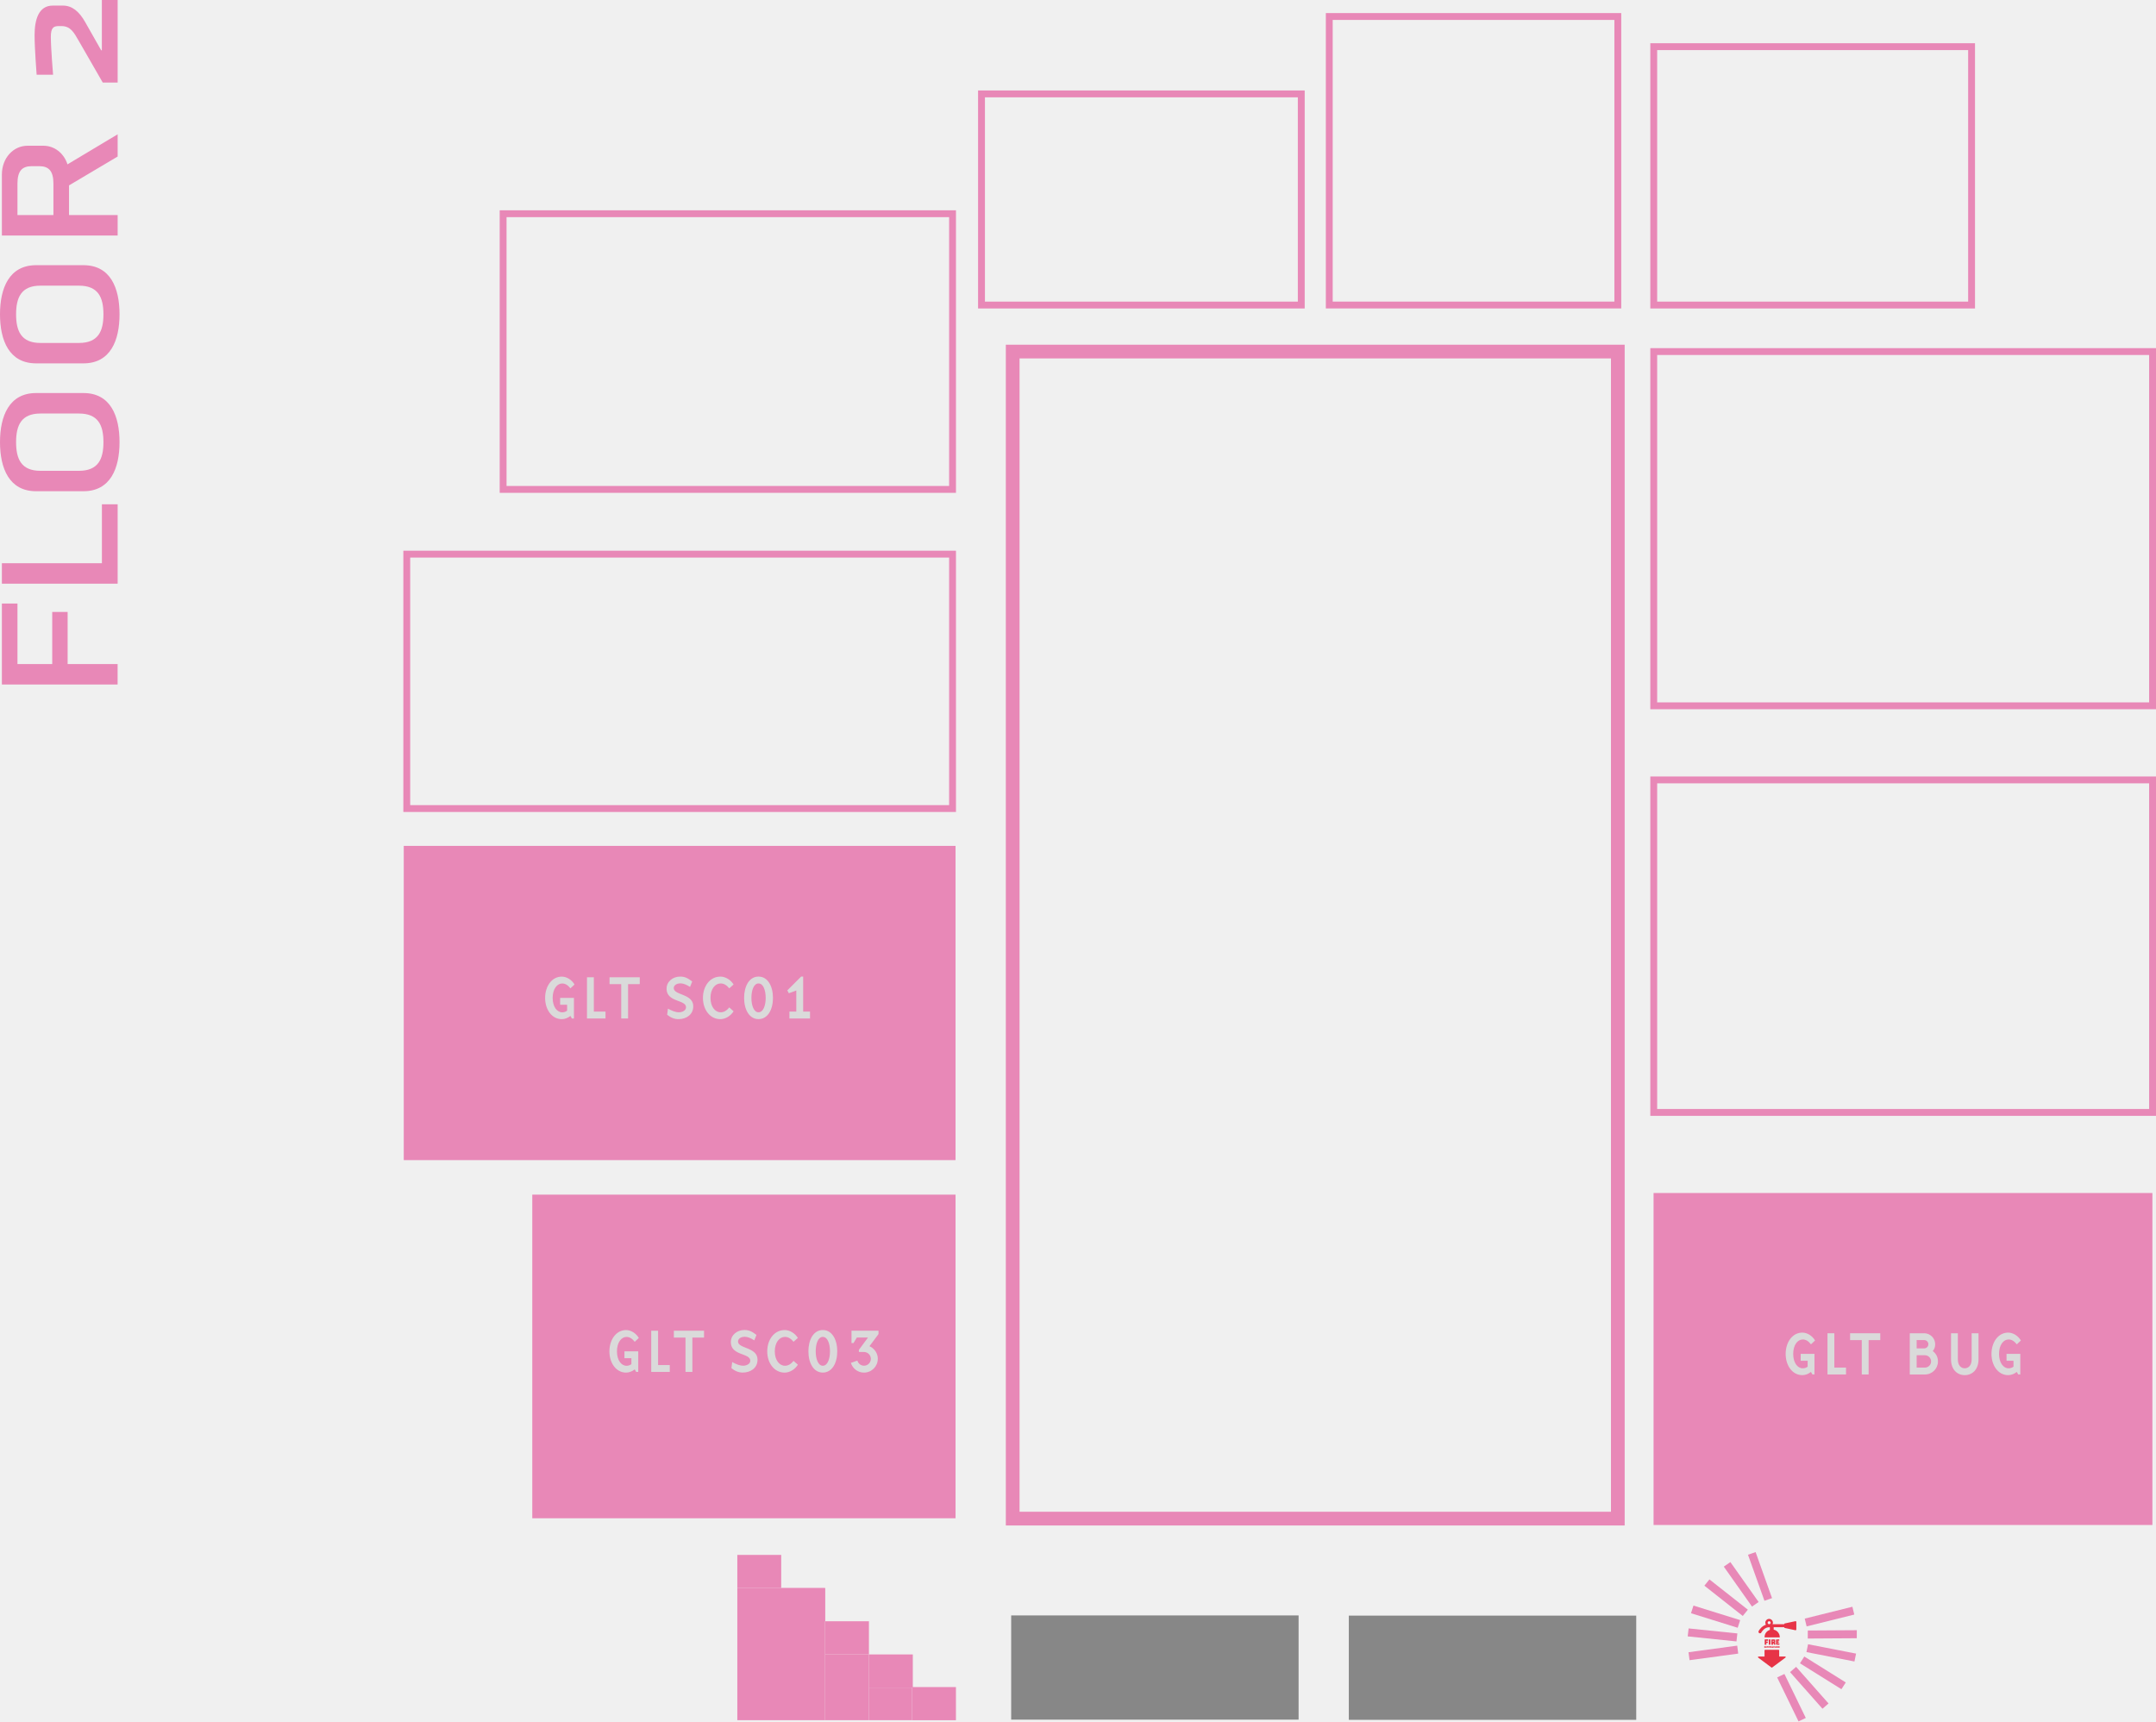
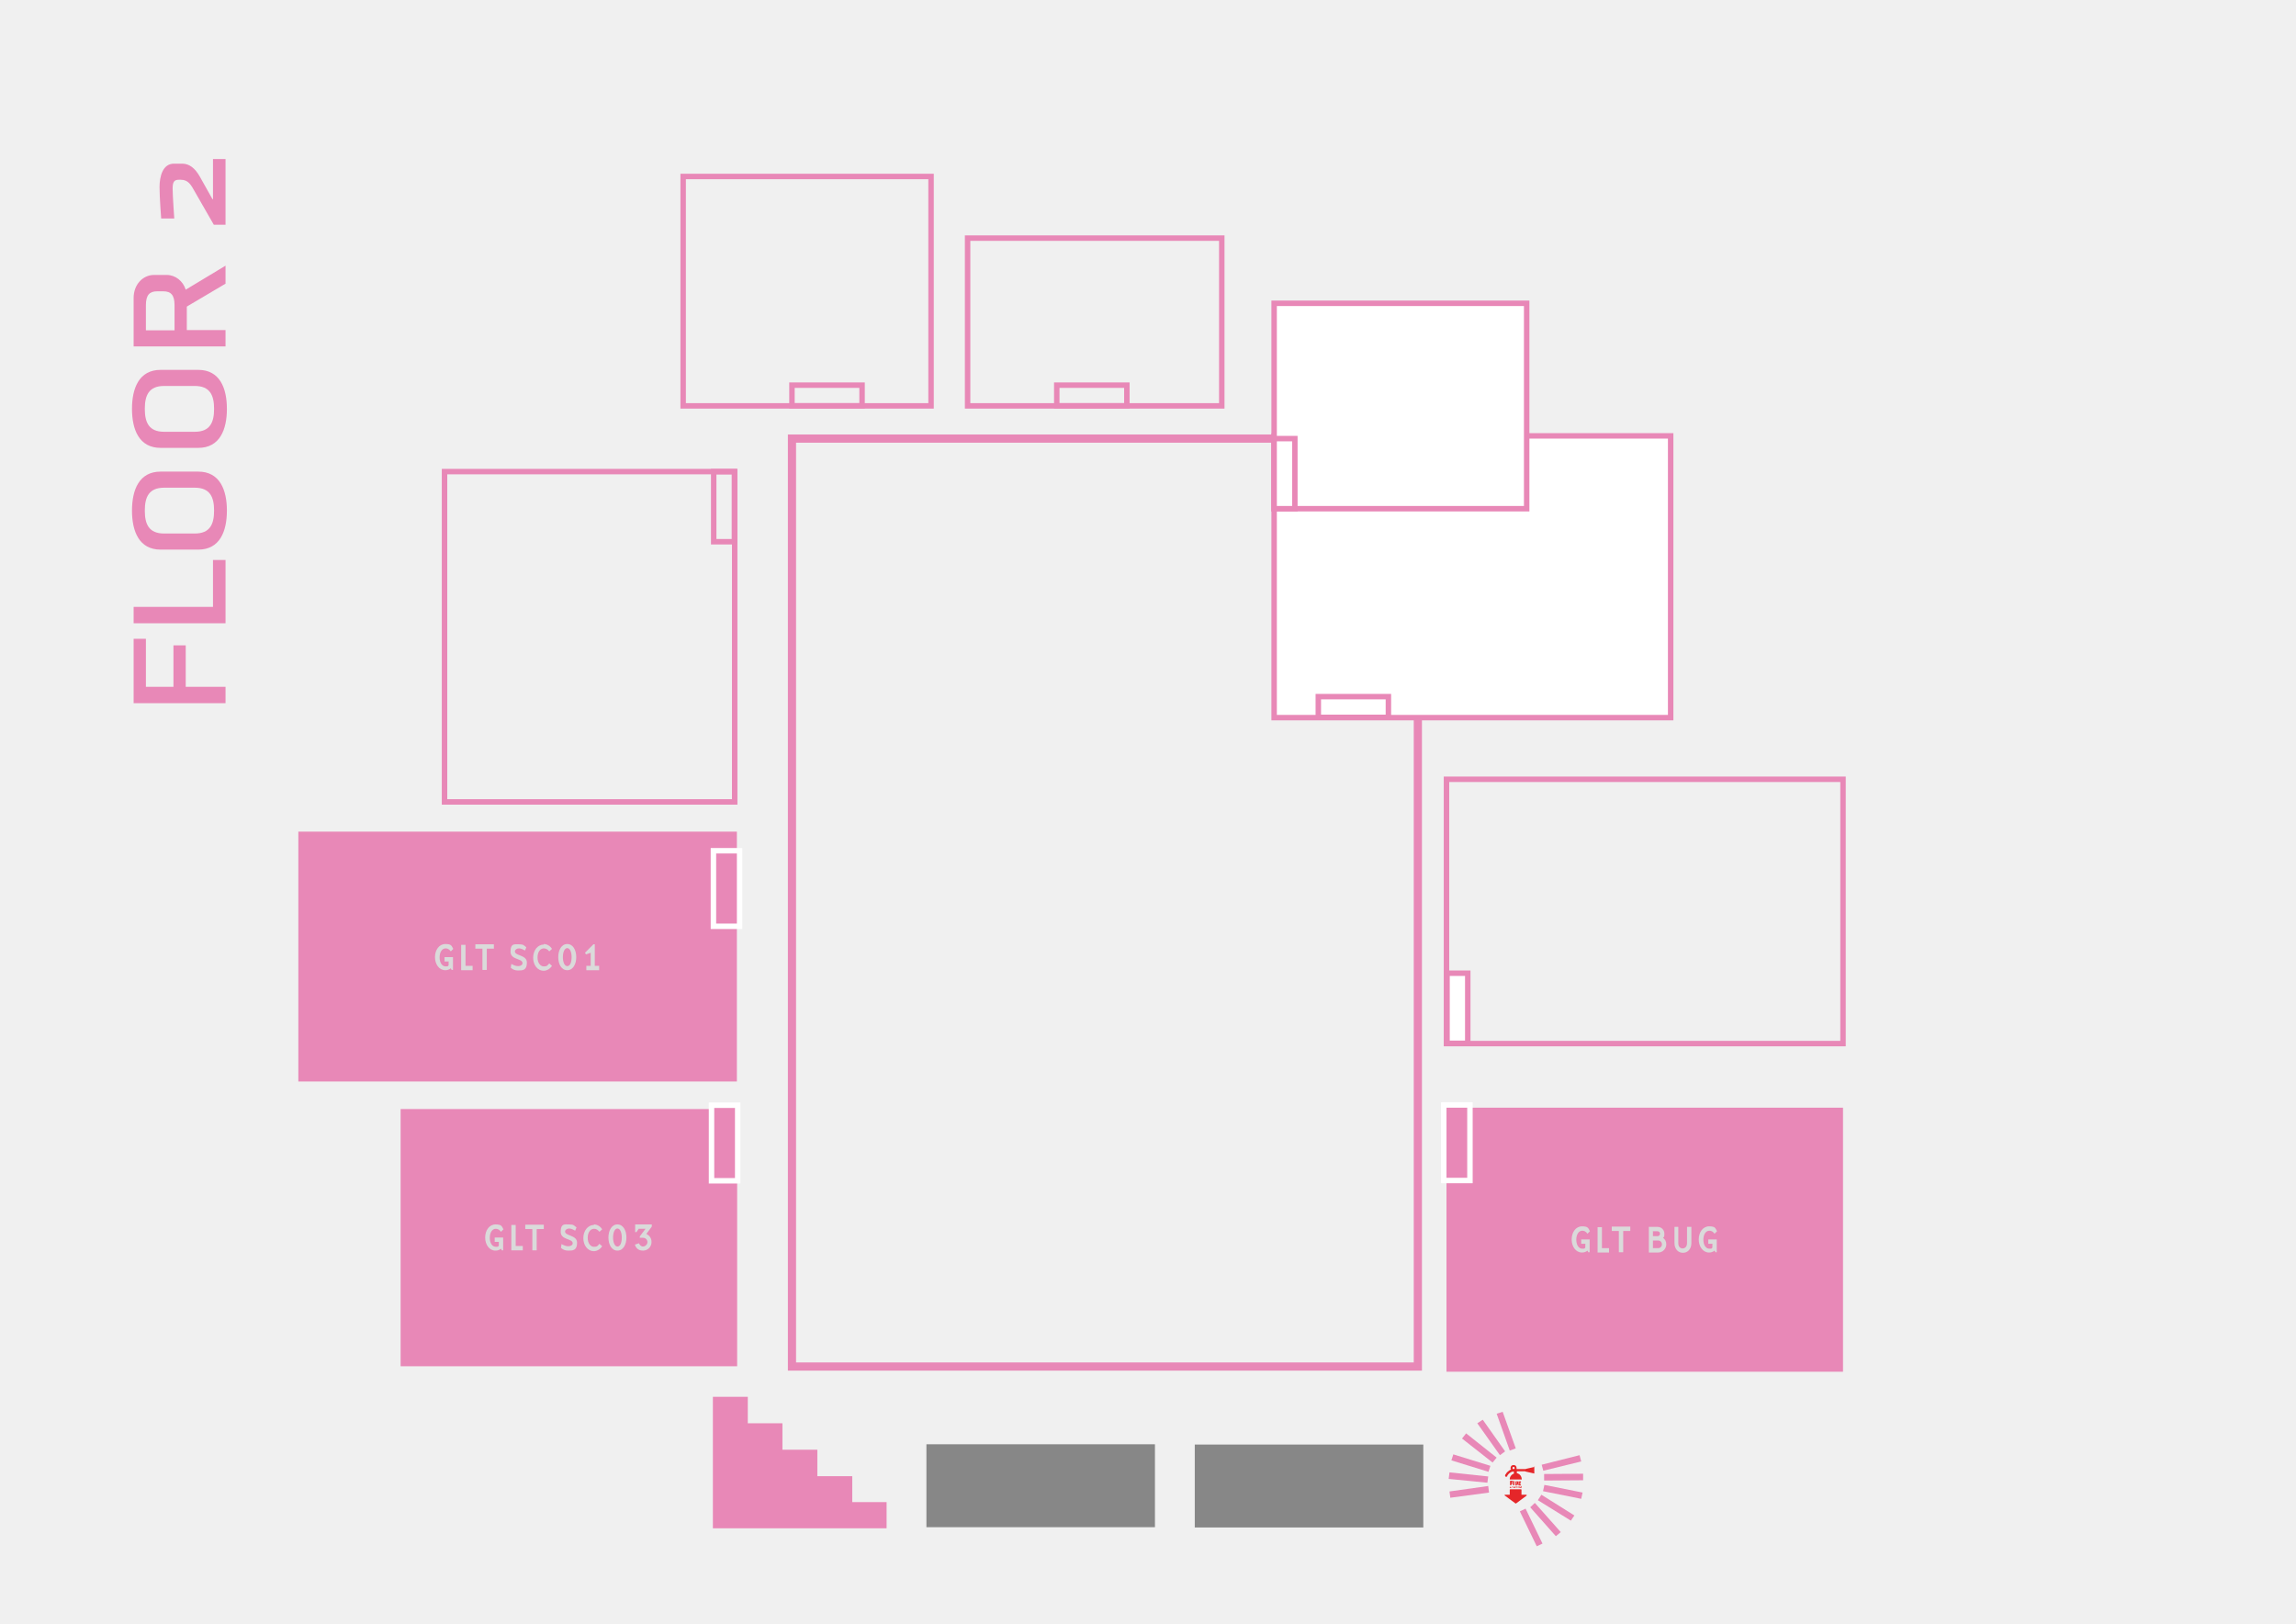
- <svg xmlns="http://www.w3.org/2000/svg" id="katman_1" data-name="katman 1" viewBox="0 0 628.39 501.78">
+ <svg xmlns="http://www.w3.org/2000/svg" id="katman_1" data-name="katman 1" viewBox="0 0 841.9 595.3">
  <defs>
    <style>
      .cls-1 {
-         stroke-width: 4px;
+         stroke-width: 3px;
      }

      .cls-1, .cls-2 {
        fill: none;
+       }
+ 
+       .cls-1, .cls-2, .cls-3 {
        stroke: #e888b7;
        stroke-miterlimit: 10;
      }

-       .cls-3 {
+       .cls-4 {
        fill: #e888b7;
      }

-       .cls-2 {
+       .cls-2, .cls-3 {
        stroke-width: 2px;
      }

-       .cls-4 {
+       .cls-5 {
+         fill: #e52629;
+       }
+ 
+       .cls-6 {
        fill: #dadada;
      }

-       .cls-5 {
-         fill: #878787;
+       .cls-3, .cls-7 {
+         fill: #fff;
      }

-       .cls-6 {
-         fill: #e73447;
+       .cls-8 {
+         fill: #878787;
      }
    </style>
  </defs>
-   <rect class="cls-1" x="295.16" y="102.48" width="176.37" height="340.19" />
-   <polygon class="cls-3" points="506.62 482.02 492.44 483.94 492.14 481.62 506.33 479.7 506.62 482.02" />
-   <polygon class="cls-3" points="506.11 478.47 491.9 477 492.17 474.68 506.38 476.14 506.11 478.47" />
-   <polygon class="cls-3" points="506.47 474.49 492.86 470.25 493.58 468.02 507.19 472.26 506.47 474.49" />
-   <polygon class="cls-3" points="507.95 471.05 496.76 462.22 498.23 460.39 509.43 469.22 507.95 471.05" />
-   <polygon class="cls-3" points="510.64 468.31 502.42 456.67 504.34 455.34 512.57 466.98 510.64 468.31" />
-   <polygon class="cls-3" points="514.27 466.62 509.47 453.2 511.69 452.43 516.48 465.85 514.27 466.62" />
+   <rect class="cls-1" x="290.4" y="160.8" width="229.5" height="340.2" />
  <g>
-     <polygon class="cls-3" points="526.01 471.82 539.9 468.36 540.45 470.64 526.56 474.09 526.01 471.82" />
-     <polygon class="cls-3" points="526.9 475.29 541.19 475.2 541.18 477.54 526.89 477.63 526.9 475.29" />
-     <polygon class="cls-3" points="526.98 479.29 540.97 482.02 540.5 484.32 526.51 481.58 526.98 479.29" />
-     <polygon class="cls-3" points="525.88 482.87 537.97 490.43 536.7 492.4 524.62 484.85 525.88 482.87" />
-     <polygon class="cls-3" points="523.5 485.88 532.95 496.56 531.18 498.09 521.73 487.42 523.5 485.88" />
-     <polygon class="cls-3" points="520.09 487.96 526.32 500.78 524.2 501.78 517.97 488.96 520.09 487.96" />
+     <path class="cls-4" d="M82.7,257.8h-33.7v-23.6h4.5v17.6h10.1v-15.2h4.5v15.2h14.6v6Z" />
+     <path class="cls-4" d="M82.7,228.5h-33.7v-6h29.1v-17.2h4.6v23.1Z" />
+     <path class="cls-4" d="M58.9,172.9h13.8c7.9,0,10.5,6.7,10.5,14.3s-2.6,14.3-10.5,14.3h-13.8c-7.9,0-10.5-6.7-10.5-14.3s2.6-14.3,10.5-14.3ZM60.2,195.6h11.2c5.6,0,7.1-3.4,7.1-8.4s-1.5-8.4-7.1-8.4h-11.2c-5.6,0-7.1,3.4-7.1,8.4s1.5,8.4,7.1,8.4Z" />
+     <path class="cls-4" d="M58.9,135.6h13.8c7.9,0,10.5,6.7,10.5,14.3s-2.6,14.3-10.5,14.3h-13.8c-7.9,0-10.5-6.7-10.5-14.3s2.6-14.3,10.5-14.3ZM60.2,158.3h11.2c5.6,0,7.1-3.4,7.1-8.4s-1.5-8.4-7.1-8.4h-11.2c-5.6,0-7.1,3.4-7.1,8.4s1.5,8.4,7.1,8.4Z" />
+     <path class="cls-4" d="M82.7,104l-14.2,8.4v8.6h14.2v6h-33.7v-17.8c0-4.8,3.3-8.4,7.5-8.4h4.6c3.2,0,6,2.2,7,5.4l14.6-8.8v6.5ZM57.6,106.8c-2.8,0-4.1,1.4-4.1,5.1v9.2h10.5v-9.2c0-3.7-1.3-5.1-4.1-5.1h-2.2Z" />
+     <path class="cls-4" d="M78.1,58.3h4.6v24.1h-4.3l-7-12.2c-1.4-2.5-2.4-4.3-5.1-4.3h-.7c-1.6,0-2.3.6-2.3,3.2s.6,11,.6,11h-4.8s-.6-7.7-.6-11.5,1.1-8.6,5.3-8.6h3c2.6,0,4.7,1.6,6.5,4.8l4.6,8.2h.2v-14.7Z" />
  </g>
+   <rect class="cls-2" x="530.4" y="285.7" width="145.4" height="96.9" />
+   <rect class="cls-2" x="163" y="172.9" width="106.4" height="121.1" />
+   <rect class="cls-2" x="250.5" y="64.7" width="90.9" height="84.1" />
+   <rect class="cls-3" x="467.2" y="159.8" width="145.4" height="103.3" />
+   <rect class="cls-2" x="354.8" y="87.3" width="93.2" height="61.5" />
  <g>
-     <path class="cls-6" d="M515.33,477.85v.43s-.53,0-.53,0v.24s.44-.02.44-.02v.41s-.43.01-.43.01l.02.5-.49.03v-1.56s.98-.04.98-.04Z" />
-     <path class="cls-6" d="M516.02,477.88v1.52s-.48.03-.48.03l-.02-1.53.5-.02Z" />
-     <path class="cls-6" d="M516.83,478.93l-.08.02.02.48h-.48s-.02-1.51-.02-1.51l.74-.04.37.06.04.82-.16.08.3.43-.44.2-.29-.54ZM516.7,478.6l.25-.02v-.32s-.26,0-.26,0v.34Z" />
-     <path class="cls-6" d="M518.62,479.42h-.97s0-1.46,0-1.46l.09-.06.84-.02v.39s-.48,0-.48,0v.2s.35,0,.35,0v.36s-.38,0-.38,0v.21s.55-.01.55-.01v.4Z" />
-     <path class="cls-6" d="M514.53,480.33h-.3s0-.45,0-.45l.03-.02h.26s0,.11,0,.11h-.14s0,.06,0,.06h.11s0,.11,0,.11h-.11s0,.06,0,.06h.17s0,.12,0,.12Z" />
-     <path class="cls-6" d="M514.76,480.18l-.04.03v.12s-.17,0-.17,0l.03-.19.08-.05-.08-.05v-.17s.14,0,.14,0v.12s.04.04.04.04l.03-.03v-.12s.15,0,.15,0l-.02.17-.07.05.07.05.03.19h-.16s0-.11,0-.11l-.04-.03Z" />
-     <path class="cls-6" d="M515.35,479.99h-.12s.02.33.02.33h-.15s0-.33,0-.33h-.11s0-.13,0-.13h.35s0,.13,0,.13Z" />
-     <path class="cls-6" d="M515.54,479.86v.46s-.15,0-.15,0v-.47s.15,0,.15,0Z" />
-     <path class="cls-6" d="M516,480.32h-.14s0-.14,0-.14l-.1-.13v.26s-.14,0-.14,0v-.45s.13-.01.13-.01l.11.15v-.15s.14,0,.14,0v.46Z" />
-     <path class="cls-6" d="M516.14,479.86h.26s0,.13,0,.13h-.18v.2h.07s0-.12,0-.12h.14s-.01.26-.01.26h-.33s-.02-.38-.02-.38l.07-.09Z" />
-     <path class="cls-6" d="M516.85,479.86l.02.41-.06.05h-.29s-.03-.02-.03-.02v-.43s.14,0,.14,0v.31s.1-.01.1-.01v-.31s.13,0,.13,0Z" />
-     <path class="cls-6" d="M517.08,479.86v.46s-.15,0-.15,0v-.47s.15,0,.15,0Z" />
-     <path class="cls-6" d="M517.44,479.86v.13s-.14,0-.14,0v.03s.15.07.15.07v.23s-.3.03-.3.03v-.15s.15,0,.15,0v-.04s-.16-.09-.16-.09v-.19s.14-.01.14-.01h.16Z" />
-     <path class="cls-6" d="M517.75,480.16h-.09s0,.16,0,.16h-.14v-.45s.14,0,.14,0v.17s.09,0,.09,0v-.18s.15,0,.15,0v.48s-.15,0-.15,0v-.18Z" />
-     <path class="cls-6" d="M518.27,480.33h-.3s0-.45,0-.45l.03-.02h.26s0,.11,0,.11h-.14s0,.06,0,.06h.11s0,.11,0,.11h-.11s0,.06,0,.06h.17s0,.12,0,.12Z" />
-     <path class="cls-6" d="M518.49,480.18h-.02s0,.15,0,.15h-.15s0-.46,0-.46h.23s.11,0,.11,0v.25s-.04.03-.04.03l.09.13-.13.06-.09-.17ZM518.46,480.08h.08s0-.1,0-.1h-.08s0,.1,0,.1Z" />
+     <rect class="cls-8" x="339.7" y="529.5" width="83.8" height="30.4" />
+     <rect class="cls-8" x="438.1" y="529.6" width="83.8" height="30.4" />
+     <g>
+       <polygon class="cls-4" points="531.5 546.8 531.8 549.1 546 547.2 545.7 544.8 531.5 546.8" />
+       <polygon class="cls-4" points="545.7 541.3 531.5 539.8 531.2 542.2 545.4 543.6 545.7 541.3" />
+       <polygon class="cls-4" points="532.2 535.4 545.8 539.6 546.5 537.4 532.9 533.2 532.2 535.4" />
+       <polygon class="cls-4" points="536.1 527.4 547.3 536.2 548.8 534.4 537.6 525.5 536.1 527.4" />
+       <polygon class="cls-4" points="541.7 521.8 550 533.5 551.9 532.1 543.7 520.5 541.7 521.8" />
+       <polygon class="cls-4" points="548.8 518.3 553.6 531.8 555.8 531 551 517.6 548.8 518.3" />
+       <polygon class="cls-4" points="579.8 535.8 579.2 533.5 565.3 537 565.9 539.2 579.8 535.8" />
+       <polygon class="cls-4" points="566.2 540.4 566.2 542.8 580.5 542.7 580.5 540.3 566.2 540.4" />
+       <polygon class="cls-4" points="565.8 546.7 579.8 549.5 580.3 547.2 566.3 544.4 565.8 546.7" />
+       <polygon class="cls-4" points="563.9 550 576 557.5 577.3 555.6 565.2 548 563.9 550" />
+       <polygon class="cls-4" points="561.1 552.6 570.5 563.2 572.3 561.7 562.8 551 561.1 552.6" />
+       <polygon class="cls-4" points="557.3 554.1 563.5 566.9 565.6 565.9 559.4 553.1 557.3 554.1" />
+     </g>
+     <g>
+       <path class="cls-5" d="M554.7,543v.4s-.5,0-.5,0v.2s.4,0,.4,0v.4s-.4,0-.4,0v.5s-.5,0-.5,0v-1.6s1,0,1,0Z" />
+       <path class="cls-5" d="M555.3,543v1.5s-.5,0-.5,0v-1.5s.5,0,.5,0Z" />
+       <path class="cls-5" d="M556.2,544.1h0s0,.5,0,.5h-.5s0-1.5,0-1.5h.7s.4,0,.4,0v.8s-.1,0-.1,0l.3.4-.4.2-.3-.5ZM556,543.7h.3s0-.3,0-.3h-.3s0,.3,0,.3Z" />
+       <path class="cls-5" d="M557.9,544.6h-1s0-1.5,0-1.5h0c0,0,.8,0,.8,0v.4s-.5,0-.5,0v.2s.4,0,.4,0v.4s-.4,0-.4,0v.2s.5,0,.5,0v.4Z" />
+       <path class="cls-5" d="M553.9,545.5h-.3s0-.4,0-.4h0s.3,0,.3,0h0c0,.1-.1.1-.1.1h0c0,0,.1,0,.1,0h0c0,.1-.1.1-.1.1h0c0,0,.2,0,.2,0h0Z" />
+       <path class="cls-5" d="M554.1,545.3h0s0,.2,0,.2h-.2s0-.2,0-.2h0s0,0,0,0v-.2s.1,0,.1,0h0c0,.1,0,.2,0,.2h0s0-.1,0-.1h.1s0,.2,0,.2h0s0,0,0,0v.2s-.1,0-.1,0h0c0-.1,0-.2,0-.2Z" />
+       <path class="cls-5" d="M554.7,545.1h-.1s0,.3,0,.3h-.1s0-.3,0-.3h-.1s0-.1,0-.1h.4s0,.1,0,.1Z" />
+       <path class="cls-5" d="M554.9,545v.5s-.1,0-.1,0v-.5s.1,0,.1,0Z" />
+       <path class="cls-5" d="M555.3,545.5h-.1s0-.1,0-.1h-.1c0-.1,0,.1,0,.1h-.1s0-.4,0-.4h.1s.1.1.1.1h0c0-.1.1-.2.1-.2v.5Z" />
+       <path class="cls-5" d="M555.5,545h.3s0,.1,0,.1h-.2v.2h0s0-.1,0-.1h.1s0,.3,0,.3h-.3s0-.4,0-.4h0Z" />
+       <path class="cls-5" d="M556.2,545v.4s0,0,0,0h-.3s0,0,0,0v-.4s.1,0,.1,0v.3s0,0,0,0v-.3s.1,0,.1,0Z" />
+       <path class="cls-5" d="M556.4,545v.5s-.1,0-.1,0v-.5s.1,0,.1,0Z" />
+       <path class="cls-5" d="M556.8,545h0c0,.1-.1.1-.1.1h0s.2.1.2.1v.2s-.3,0-.3,0v-.2s.2,0,.2,0h0s-.2-.1-.2-.1v-.2s.1,0,.1,0h.2Z" />
+       <path class="cls-5" d="M557.1,545.3h0s0,.2,0,.2h-.1v-.5s.1,0,.1,0v.2s0,0,0,0v-.2s.1,0,.1,0v.5s-.1,0-.1,0v-.2Z" />
+       <path class="cls-5" d="M557.6,545.5h-.3s0-.4,0-.4h0s.3,0,.3,0h0c0,.1-.1.1-.1.1h0c0,0,.1,0,.1,0h0c0,.1-.1.1-.1.1h0c0,0,.2,0,.2,0h0Z" />
+       <path class="cls-5" d="M557.8,545.3h0s0,.2,0,.2h-.1s0-.5,0-.5h.2s.1,0,.1,0v.3s0,0,0,0h0c0,.1-.1.2-.1.2v-.2ZM557.8,545.2h0s0-.1,0-.1h0s0,.1,0,.1Z" />
+     </g>
+     <path class="cls-5" d="M551.8,548.3l3.9,2.9c0,0,.1,0,.2,0l3.9-2.9c0,0,0-.1,0-.2,0,0,0-.1-.2-.1h-1.7v-1.8c0,0,0-.2-.2-.2h-3.9c0,0-.2,0-.2.2v1.8h-1.7c0,0-.1,0-.2.1,0,0,0,.1,0,.2Z" />
+     <path class="cls-5" d="M562.8,537.8s0,0-.1,0,0,0,0,0l-3.1.7c0,0,0,0-.1,0,0,0,0,0,0,.1h-3.4c0-.1,0-.3,0-.4,0-.3-.1-.6-.3-.8-.2-.2-.5-.3-.8-.3s-.6.1-.8.3c-.2.2-.3.5-.3.8s0,.4.2.6c-.3,0-.5.2-.8.4-.2.2-.4.3-.6.5-.2.2-.3.3-.4.5-.1.2-.2.3-.3.4,0,0,0,.1-.1.2,0,.1,0,.2,0,.3,0,.1.1.2.2.3,0,0,.1,0,.2,0,.2,0,.3,0,.4-.2,0,0,0,0,0-.2,0,0,.1-.2.3-.4.1-.2.3-.3.5-.5.2-.1.4-.3.6-.4.3-.1.5-.2.8-.2h.2v.8c-.5.1-.8.4-1.1.8-.3.4-.4.8-.4,1.3h0c0,0,4.4,0,4.4,0h0c0-.6-.2-1.1-.5-1.5-.3-.4-.8-.7-1.3-.8v-.7h3.1c0,0,0,0,0,.1,0,0,0,0,.1,0l3.1.7s0,0,0,0c0,0,.1,0,.1,0,0,0,0,0,0-.2v-2.2c0,0,0-.1,0-.2ZM555.3,538.5c0,0-.2.1-.3.1s-.2,0-.3-.1c0,0-.1-.2-.1-.3s0-.2.1-.3c0,0,.2-.1.3-.1s.2,0,.3.1c0,0,.1.2.1.3s0,.2-.1.3Z" />
+     <polygon class="cls-4" points="312.5 550.7 312.5 541.2 299.7 541.2 299.7 531.5 286.9 531.5 286.9 521.8 274.2 521.8 274.2 512.1 261.4 512.1 261.4 521.8 261.4 560.3 286.9 560.3 299.7 560.3 312.3 560.3 325.1 560.3 325.1 550.7 312.5 550.7" />
  </g>
-   <path class="cls-6" d="M512.43,483.18l3.88,2.89c.06.05.15.05.21,0l3.88-2.89c.06-.04.08-.12.06-.19-.02-.07-.09-.12-.16-.12h-1.74v-1.79c0-.1-.08-.17-.17-.17h-3.93c-.1,0-.17.08-.17.17v1.79h-1.74c-.07,0-.14.05-.16.12-.02.07,0,.15.06.19Z" />
-   <path class="cls-6" d="M523.48,472.62s-.08-.05-.14-.05c-.02,0-.03,0-.05,0l-3.1.66c-.05,0-.09.03-.12.08-.03.04-.05.09-.05.14h-3.38c.06-.14.1-.29.1-.44,0-.3-.11-.57-.33-.78-.22-.22-.48-.33-.78-.33s-.57.11-.78.33c-.22.22-.33.48-.33.78,0,.2.06.4.17.6-.26.08-.51.2-.75.36-.24.16-.44.31-.59.46-.15.15-.29.31-.42.48-.13.17-.22.3-.26.37-.04.07-.08.13-.1.18-.06.11-.06.22-.02.34.04.12.11.2.22.26.06.03.13.05.2.05.18,0,.32-.08.39-.24.02-.04.05-.09.1-.17.05-.08.14-.2.28-.37.14-.17.29-.32.46-.46.16-.14.38-.26.63-.37.26-.11.52-.16.8-.16h.22v.77c-.46.14-.83.4-1.12.79-.29.39-.43.83-.43,1.32v.07h4.43v-.07c0-.53-.17-1-.5-1.41-.33-.41-.76-.66-1.27-.77v-.71h3.06c0,.05.02.1.05.14.03.04.07.07.12.08l3.1.66s.03,0,.05,0c.06,0,.1-.02.14-.05.06-.04.08-.1.08-.17v-2.22c0-.07-.03-.13-.08-.17ZM515.95,473.33c-.09.09-.19.13-.31.13s-.22-.04-.31-.13c-.09-.09-.13-.19-.13-.31s.04-.22.13-.31c.09-.09.19-.13.31-.13s.22.04.31.13c.09.09.13.19.13.31s-.04.22-.13.31Z" />
-   <g>
-     <path class="cls-3" d="M34.29,199.53H.55v-23.6h4.54v17.64h10.13v-15.19h4.49v15.19h14.57v5.96Z" />
-     <path class="cls-3" d="M34.29,170.14H.55v-5.96h29.15v-17.18h4.59v23.14Z" />
-     <path class="cls-3" d="M10.53,114.57h13.78c7.89,0,10.53,6.66,10.53,14.31s-2.65,14.31-10.53,14.31h-13.78c-7.89,0-10.53-6.72-10.53-14.31s2.65-14.31,10.53-14.31ZM11.78,137.24h11.23c5.64,0,7.14-3.45,7.14-8.35s-1.5-8.35-7.14-8.35h-11.23c-5.59,0-7.09,3.45-7.09,8.35s1.5,8.35,7.09,8.35Z" />
-     <path class="cls-3" d="M10.53,77.3h13.78c7.89,0,10.53,6.66,10.53,14.31s-2.65,14.31-10.53,14.31h-13.78c-7.89,0-10.53-6.72-10.53-14.31s2.65-14.31,10.53-14.31ZM11.78,99.97h11.23c5.64,0,7.14-3.45,7.14-8.35s-1.5-8.35-7.14-8.35h-11.23c-5.59,0-7.09,3.45-7.09,8.35s1.5,8.35,7.09,8.35Z" />
-     <path class="cls-3" d="M34.29,45.63l-14.17,8.41v8.65h14.17v5.96H.55v-17.76c0-4.85,3.34-8.41,7.49-8.41h4.59c3.24,0,5.99,2.16,7.04,5.43l14.62-8.76v6.49ZM9.23,48.44c-2.79,0-4.14,1.4-4.14,5.08v9.17h10.48v-9.17c0-3.68-1.35-5.08-4.14-5.08h-2.2Z" />
-     <path class="cls-3" d="M29.7,0h4.59v24.07h-4.34l-6.99-12.15c-1.45-2.51-2.4-4.32-5.09-4.32h-.75c-1.6,0-2.3.58-2.3,3.15,0,3.27.65,11.04.65,11.04h-4.79s-.6-7.71-.6-11.51c0-4.5,1.15-8.65,5.29-8.65h2.99c2.6,0,4.69,1.64,6.49,4.85l4.64,8.18h.2V0Z" />
+   <g id="gltsc03">
+     <g id="gltsc03-2" data-name="gltsc03">
+       <rect class="cls-4" x="146.9" y="406.6" width="123.4" height="94.3" />
+     </g>
+     <g>
+       <path class="cls-6" d="M183,455.3h-1.6v-1.6h3.1v4.7h-.5l-.3-.6c-.6.5-1.3.7-2,.7-2.3,0-3.8-2.2-3.8-4.8s1.5-4.8,3.8-4.8,2.3.7,2.9,1.8l-.9.9c-.6-.8-1.2-1.1-1.9-1.1-1.2,0-2.2,1.2-2.2,3.3s1,3.3,2.2,3.3.7-.1,1.1-.4v-1.3Z" />
+       <path class="cls-6" d="M189.1,456.8h2.6v1.6h-4.2v-9.3h1.6v7.8Z" />
+       <path class="cls-6" d="M192.6,450.6v-1.6h6.8v1.6h-2.6v7.8h-1.6v-7.8h-2.6Z" />
+       <path class="cls-6" d="M208.3,458.5c-1,0-1.8-.3-2.6-1l.2-1.4c.9.5,1.7.8,2.5.8s1.6-.4,1.6-1.1c0-1.8-4.4-1.1-4.4-4.2s1.4-2.7,3.1-2.7,1.8.4,2.7,1.1l-.5,1.2c-.7-.4-1.4-.8-2.2-.8s-1.5.5-1.5,1.1c0,1.7,4.4,1.2,4.4,4.1s-1.6,2.9-3.3,2.9Z" />
+       <path class="cls-6" d="M217.8,448.9c1.1,0,2.4.7,3,1.8l-1,.9c-.6-.8-1.3-1.1-2-1.1-1.2,0-2.3,1.2-2.3,3.3s1.1,3.3,2.3,3.3,1.3-.3,2-1.1l1,.9c-.7,1.1-1.9,1.8-3,1.8-2.4,0-3.9-2.2-3.9-4.8s1.6-4.8,3.9-4.8Z" />
+       <path class="cls-6" d="M226.4,448.9c2.1,0,3.3,2.2,3.3,4.8s-1.2,4.8-3.3,4.8-3.3-2.2-3.3-4.8,1.2-4.8,3.3-4.8ZM226.4,457c1.1,0,1.6-1.5,1.6-3.3s-.6-3.3-1.6-3.3-1.6,1.5-1.6,3.3.6,3.3,1.6,3.3Z" />
+       <path class="cls-6" d="M238.9,455.4c0,1.7-1.4,3.1-3.1,3.1s-2.6-.9-3-2.2l1.5-.5c.2.6.8,1.2,1.5,1.2s1.6-.7,1.6-1.6-.7-1.6-1.6-1.6h-1.2v-.5l2.1-2.8h-2.5l-.8,1.2h-.5v-2.8h6.1v.8l-2,2.7c1.1.5,1.9,1.5,1.9,2.9Z" />
+     </g>
+     <g>
+       <rect class="cls-4" x="260.9" y="405.2" width="9.6" height="27.7" />
+       <path class="cls-7" d="M269.5,406.2v25.7h-7.6v-25.7h7.6M271.5,404.2h-11.6v29.7h11.6v-29.7h0Z" />
+     </g>
  </g>
-   <rect class="cls-2" x="482" y="13.6" width="92.64" height="75.32" />
-   <rect class="cls-2" x="482" y="227.34" width="145.39" height="96.93" />
-   <rect class="cls-2" x="118.56" y="161.53" width="159.07" height="74.16" />
-   <rect class="cls-2" x="146.64" y="62.3" width="130.99" height="80.36" />
-   <rect class="cls-2" x="387.43" y="4.81" width="84.1" height="84.1" />
-   <g id="gltsc03">
-     <rect class="cls-3" x="155.14" y="348.23" width="123.36" height="94.34" />
+   <g id="gltsc01">
+     <g id="gltsc01-2" data-name="gltsc01">
+       <rect class="cls-4" x="109.4" y="304.9" width="160.8" height="91.6" />
+     </g>
    <g>
-       <path class="cls-4" d="M184.02,395.91h-2.02v-2h4.02v6h-.61l-.41-.74c-.74.59-1.64.94-2.52.94-2.9,0-4.86-2.79-4.86-6.19s1.96-6.21,4.86-6.21c1.42,0,2.9.92,3.71,2.3l-1.19,1.12c-.77-.99-1.55-1.42-2.39-1.42-1.51,0-2.79,1.6-2.79,4.21s1.28,4.2,2.79,4.2c.49,0,.95-.14,1.42-.47v-1.73Z" />
-       <path class="cls-4" d="M191.81,397.91h3.4v2h-5.4v-12.01h2v10.01Z" />
-       <path class="cls-4" d="M196.4,389.9v-2h8.8v2h-3.4v10.01h-2v-10.01h-3.4Z" />
-       <path class="cls-4" d="M216.56,400.1c-1.3,0-2.27-.41-3.38-1.28l.23-1.78c1.21.65,2.2,1.06,3.22,1.06.9,0,2.05-.49,2.05-1.46,0-2.29-5.67-1.4-5.67-5.42,0-2.09,1.84-3.53,3.96-3.53,1.35,0,2.27.47,3.51,1.44l-.63,1.58c-.85-.56-1.85-1.04-2.81-1.04-1.21,0-1.94.65-1.94,1.37,0,2.14,5.69,1.6,5.69,5.29,0,2.47-2.07,3.76-4.23,3.76Z" />
-       <path class="cls-4" d="M228.68,387.7c1.48,0,3.02.92,3.87,2.3l-1.26,1.12c-.81-.99-1.62-1.42-2.52-1.42-1.58,0-2.95,1.6-2.95,4.21s1.37,4.2,2.95,4.2c.9,0,1.71-.41,2.52-1.42l1.26,1.12c-.85,1.39-2.39,2.3-3.87,2.3-3.02,0-5.06-2.79-5.06-6.19s2.03-6.21,5.06-6.21Z" />
-       <path class="cls-4" d="M239.82,387.7c2.7,0,4.21,2.81,4.21,6.21s-1.51,6.19-4.21,6.19-4.2-2.79-4.2-6.19,1.49-6.21,4.2-6.21ZM239.82,398.11c1.35,0,2.09-1.91,2.09-4.2s-.74-4.21-2.09-4.21-2.07,1.91-2.07,4.21.74,4.2,2.07,4.2Z" />
-       <path class="cls-4" d="M255.84,396.11c0,2.2-1.8,4-4.02,4-1.84,0-3.31-1.21-3.82-2.83l1.89-.67c.22.81.97,1.49,1.93,1.49,1.1,0,2-.9,2-2s-.9-2-2-2h-1.49v-.61l2.65-3.6h-3.24l-.97,1.6h-.59v-3.6h7.87v.99l-2.63,3.53c1.37.63,2.43,1.96,2.43,3.69Z" />
+       <path class="cls-6" d="M164.6,352.5h-1.6v-1.6h3.1v4.7h-.5l-.3-.6c-.6.5-1.3.7-2,.7-2.3,0-3.8-2.2-3.8-4.8s1.5-4.8,3.8-4.8,2.3.7,2.9,1.8l-.9.9c-.6-.8-1.2-1.1-1.9-1.1-1.2,0-2.2,1.2-2.2,3.3s1,3.3,2.2,3.3.7-.1,1.1-.4v-1.3Z" />
+       <path class="cls-6" d="M170.7,354.1h2.6v1.6h-4.2v-9.3h1.6v7.8Z" />
+       <path class="cls-6" d="M174.3,347.8v-1.6h6.8v1.6h-2.6v7.8h-1.6v-7.8h-2.6Z" />
+       <path class="cls-6" d="M189.9,355.8c-1,0-1.8-.3-2.6-1l.2-1.4c.9.5,1.7.8,2.5.8s1.6-.4,1.6-1.1c0-1.8-4.4-1.1-4.4-4.2s1.4-2.7,3.1-2.7,1.8.4,2.7,1.1l-.5,1.2c-.7-.4-1.4-.8-2.2-.8s-1.5.5-1.5,1.1c0,1.7,4.4,1.2,4.4,4.1s-1.6,2.9-3.3,2.9Z" />
+       <path class="cls-6" d="M199.4,346.1c1.1,0,2.4.7,3,1.8l-1,.9c-.6-.8-1.3-1.1-2-1.1-1.2,0-2.3,1.2-2.3,3.3s1.1,3.3,2.3,3.3,1.3-.3,2-1.1l1,.9c-.7,1.1-1.9,1.8-3,1.8-2.4,0-3.9-2.2-3.9-4.8s1.6-4.8,3.9-4.8Z" />
+       <path class="cls-6" d="M208,346.1c2.1,0,3.3,2.2,3.3,4.8s-1.2,4.8-3.3,4.8-3.3-2.2-3.3-4.8,1.2-4.8,3.3-4.8ZM208,354.2c1.1,0,1.6-1.5,1.6-3.3s-.6-3.3-1.6-3.3-1.6,1.5-1.6,3.3.6,3.3,1.6,3.3Z" />
+       <path class="cls-6" d="M216.6,349.3l-1.7.6-.4-.6,3.1-3.1h.5v7.9h1.6v1.6h-4.7v-1.6h1.6v-4.8Z" />
+     </g>
+     <g>
+       <rect class="cls-4" x="261.6" y="311.9" width="9.6" height="27.7" />
+       <path class="cls-7" d="M270.2,312.9v25.7h-7.6v-25.7h7.6M272.2,310.9h-11.6v29.7h11.6v-29.7h0Z" />
    </g>
  </g>
  <g id="gltbug">
-     <rect class="cls-3" x="481.95" y="347.76" width="145.39" height="96.77" />
+     <g id="gltbug-2" data-name="gltbug">
+       <rect class="cls-4" x="530.4" y="406.1" width="145.4" height="96.8" />
+     </g>
    <g>
-       <path class="cls-4" d="M526.85,396.65h-2.02v-2h4.02v6h-.61l-.41-.74c-.74.59-1.64.94-2.52.94-2.9,0-4.86-2.79-4.86-6.19s1.96-6.21,4.86-6.21c1.42,0,2.9.92,3.71,2.3l-1.19,1.12c-.77-.99-1.55-1.42-2.39-1.42-1.51,0-2.79,1.6-2.79,4.21s1.28,4.2,2.79,4.2c.49,0,.95-.14,1.42-.47v-1.73Z" />
-       <path class="cls-4" d="M534.64,398.65h3.4v2h-5.4v-12.01h2v10.01Z" />
-       <path class="cls-4" d="M539.23,390.64v-2h8.8v2h-3.4v10.01h-2v-10.01h-3.4Z" />
-       <path class="cls-4" d="M556.63,388.64h4.2c1.76,0,3.2,1.44,3.2,3.21,0,.83-.25,1.44-.7,1.98.92.7,1.51,1.71,1.51,3.03,0,2.11-1.71,3.8-3.8,3.8h-4.41v-12.01ZM558.63,393.05h2.2c.67,0,1.21-.54,1.21-1.21s-.54-1.21-1.21-1.21h-2.2v2.41ZM558.63,398.65h2.41c.99,0,1.8-.81,1.8-1.8s-.81-1.8-1.8-1.8h-2.41v3.6Z" />
-       <path class="cls-4" d="M570.64,388.64v7.62c0,1.75.9,2.59,2,2.59s2.02-.85,2.02-2.59v-7.62h2v7.62c0,2.95-1.8,4.59-4.01,4.59s-4-1.64-4-4.59v-7.62h2Z" />
-       <path class="cls-4" d="M586.85,396.65h-2.02v-2h4.01v6h-.61l-.41-.74c-.74.59-1.64.94-2.52.94-2.9,0-4.86-2.79-4.86-6.19s1.96-6.21,4.86-6.21c1.42,0,2.9.92,3.71,2.3l-1.19,1.12c-.77-.99-1.55-1.42-2.39-1.42-1.51,0-2.79,1.6-2.79,4.21s1.28,4.2,2.79,4.2c.49,0,.95-.14,1.42-.47v-1.73Z" />
+       <path class="cls-6" d="M581.4,456h-1.6v-1.6h3.1v4.7h-.5l-.3-.6c-.6.5-1.3.7-2,.7-2.3,0-3.8-2.2-3.8-4.8s1.5-4.8,3.8-4.8,2.3.7,2.9,1.8l-.9.9c-.6-.8-1.2-1.1-1.9-1.1-1.2,0-2.2,1.2-2.2,3.3s1,3.3,2.2,3.3.7-.1,1.1-.4v-1.3Z" />
+       <path class="cls-6" d="M587.4,457.6h2.6v1.6h-4.2v-9.3h1.6v7.8Z" />
+       <path class="cls-6" d="M591,451.3v-1.6h6.8v1.6h-2.6v7.8h-1.6v-7.8h-2.6Z" />
+       <path class="cls-6" d="M604.5,449.8h3.3c1.4,0,2.5,1.1,2.5,2.5s-.2,1.1-.5,1.5c.7.5,1.2,1.3,1.2,2.4,0,1.6-1.3,3-3,3h-3.4v-9.3ZM606.1,453.2h1.7c.5,0,.9-.4.9-.9s-.4-.9-.9-.9h-1.7v1.9ZM606.1,457.6h1.9c.8,0,1.4-.6,1.4-1.4s-.6-1.4-1.4-1.4h-1.9v2.8Z" />
+       <path class="cls-6" d="M615.4,449.8v5.9c0,1.4.7,2,1.6,2s1.6-.7,1.6-2v-5.9h1.6v5.9c0,2.3-1.4,3.6-3.1,3.6s-3.1-1.3-3.1-3.6v-5.9h1.6Z" />
+       <path class="cls-6" d="M628,456h-1.6v-1.6h3.1v4.7h-.5l-.3-.6c-.6.5-1.3.7-2,.7-2.3,0-3.8-2.2-3.8-4.8s1.5-4.8,3.8-4.8,2.3.7,2.9,1.8l-.9.9c-.6-.8-1.2-1.1-1.9-1.1-1.2,0-2.2,1.2-2.2,3.3s1,3.3,2.2,3.3.7-.1,1.1-.4v-1.3Z" />
+     </g>
+     <g>
+       <rect class="cls-4" x="529.4" y="405.1" width="9.6" height="27.7" />
+       <path class="cls-7" d="M538,406.1v25.7h-7.6v-25.7h7.6M540,404.1h-11.6v29.7h11.6v-29.7h0Z" />
    </g>
  </g>
-   <rect class="cls-2" x="482" y="102.48" width="145.39" height="103.26" />
-   <g id="gltsc01">
-     <rect class="cls-3" x="117.68" y="246.57" width="160.82" height="91.6" />
-     <g>
-       <path class="cls-4" d="M165.28,292.88h-2.02v-2h4.02v6h-.61l-.41-.74c-.74.59-1.64.94-2.52.94-2.9,0-4.86-2.79-4.86-6.19s1.96-6.21,4.86-6.21c1.42,0,2.9.92,3.71,2.3l-1.19,1.12c-.77-.99-1.55-1.42-2.39-1.42-1.51,0-2.79,1.6-2.79,4.21s1.28,4.2,2.79,4.2c.49,0,.95-.14,1.42-.47v-1.73Z" />
-       <path class="cls-4" d="M173.08,294.88h3.4v2h-5.4v-12.01h2v10.01Z" />
-       <path class="cls-4" d="M177.66,286.87v-2h8.8v2h-3.4v10.01h-2v-10.01h-3.4Z" />
-       <path class="cls-4" d="M197.83,297.08c-1.3,0-2.27-.41-3.38-1.28l.23-1.78c1.21.65,2.2,1.06,3.22,1.06.9,0,2.05-.49,2.05-1.46,0-2.29-5.67-1.4-5.67-5.42,0-2.09,1.84-3.53,3.96-3.53,1.35,0,2.27.47,3.51,1.44l-.63,1.58c-.85-.56-1.85-1.04-2.81-1.04-1.21,0-1.94.65-1.94,1.37,0,2.14,5.69,1.6,5.69,5.29,0,2.47-2.07,3.76-4.23,3.76Z" />
-       <path class="cls-4" d="M209.94,284.67c1.48,0,3.02.92,3.87,2.3l-1.26,1.12c-.81-.99-1.62-1.42-2.52-1.42-1.58,0-2.95,1.6-2.95,4.21s1.37,4.2,2.95,4.2c.9,0,1.71-.41,2.52-1.42l1.26,1.12c-.85,1.39-2.39,2.3-3.87,2.3-3.02,0-5.06-2.79-5.06-6.19s2.03-6.21,5.06-6.21Z" />
-       <path class="cls-4" d="M221.08,284.67c2.7,0,4.21,2.81,4.21,6.21s-1.51,6.19-4.21,6.19-4.2-2.79-4.2-6.19,1.49-6.21,4.2-6.21ZM221.08,295.08c1.35,0,2.09-1.91,2.09-4.2s-.74-4.21-2.09-4.21-2.07,1.91-2.07,4.21.74,4.2,2.07,4.2Z" />
-       <path class="cls-4" d="M232.1,288.72l-2.18.81-.45-.83,4.03-4.03h.59v10.21h2v2h-6v-2h2v-6.16Z" />
-     </g>
-   </g>
-   <rect class="cls-2" x="286.07" y="27.37" width="93.2" height="61.55" />
-   <rect class="cls-5" x="294.72" y="470.89" width="83.77" height="30.38" />
-   <rect class="cls-5" x="393.13" y="470.95" width="83.77" height="30.38" />
-   <g>
-     <rect class="cls-3" x="214.9" y="453.25" width="12.79" height="9.67" />
-     <rect class="cls-3" x="240.47" y="472.59" width="12.79" height="9.67" />
-     <rect class="cls-3" x="227.69" y="462.92" width="12.79" height="9.67" />
-     <rect class="cls-3" x="253.26" y="482.26" width="12.79" height="9.67" />
-     <rect class="cls-3" x="265.83" y="491.77" width="12.79" height="9.67" />
-     <rect class="cls-3" x="214.9" y="462.92" width="25.57" height="38.51" />
-     <rect class="cls-3" x="240.47" y="482.26" width="12.79" height="19.17" />
-     <rect class="cls-3" x="253.26" y="491.93" width="12.57" height="9.5" />
-   </g>
+   <rect class="cls-2" x="396.6" y="132.2" width="7.6" height="25.7" transform="translate(545.4 -255.4) rotate(90)" />
+   <rect class="cls-2" x="299.4" y="132.2" width="7.6" height="25.7" transform="translate(448.3 -158.2) rotate(90)" />
+   <rect class="cls-2" x="261.7" y="173" width="7.6" height="25.7" transform="translate(531 371.6) rotate(180)" />
+   <rect class="cls-3" x="530.6" y="356.8" width="7.6" height="25.7" />
+   <rect class="cls-3" x="483.4" y="255.4" width="25.7" height="7.6" />
+   <rect class="cls-3" x="467.2" y="111.2" width="92.6" height="75.3" />
+   <rect class="cls-3" x="467.2" y="160.8" width="7.6" height="25.7" />
</svg>
